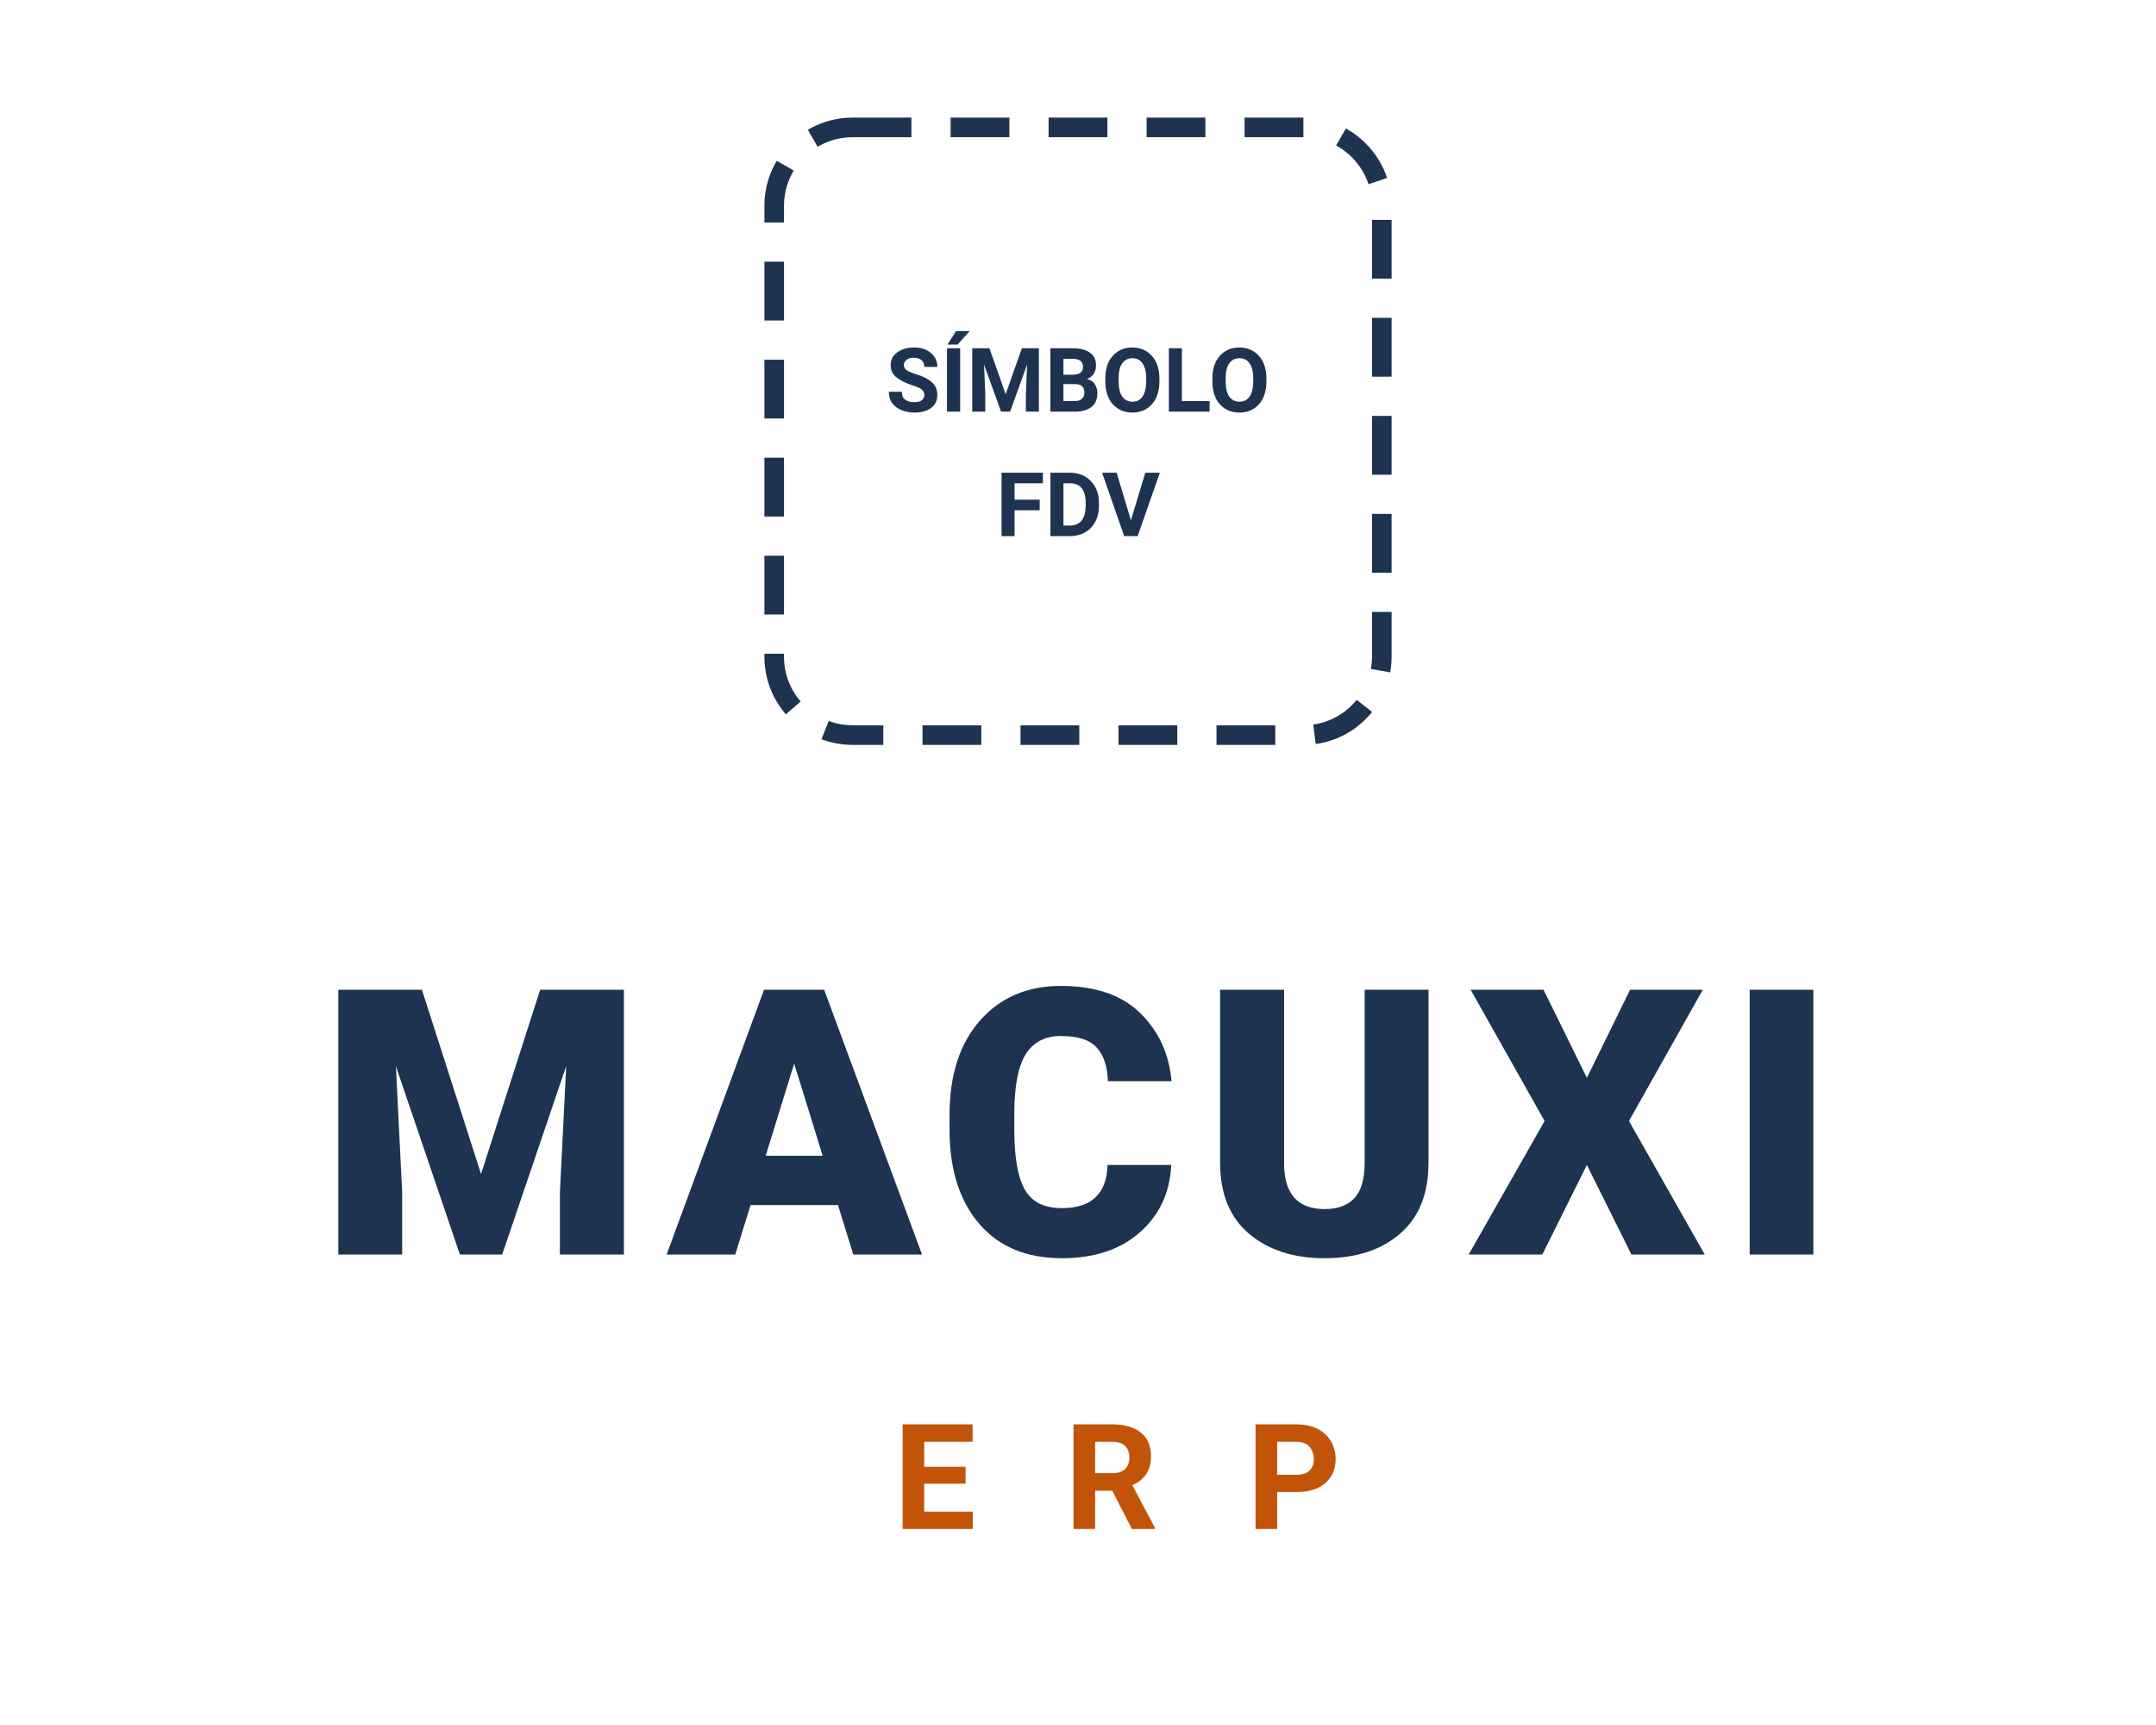
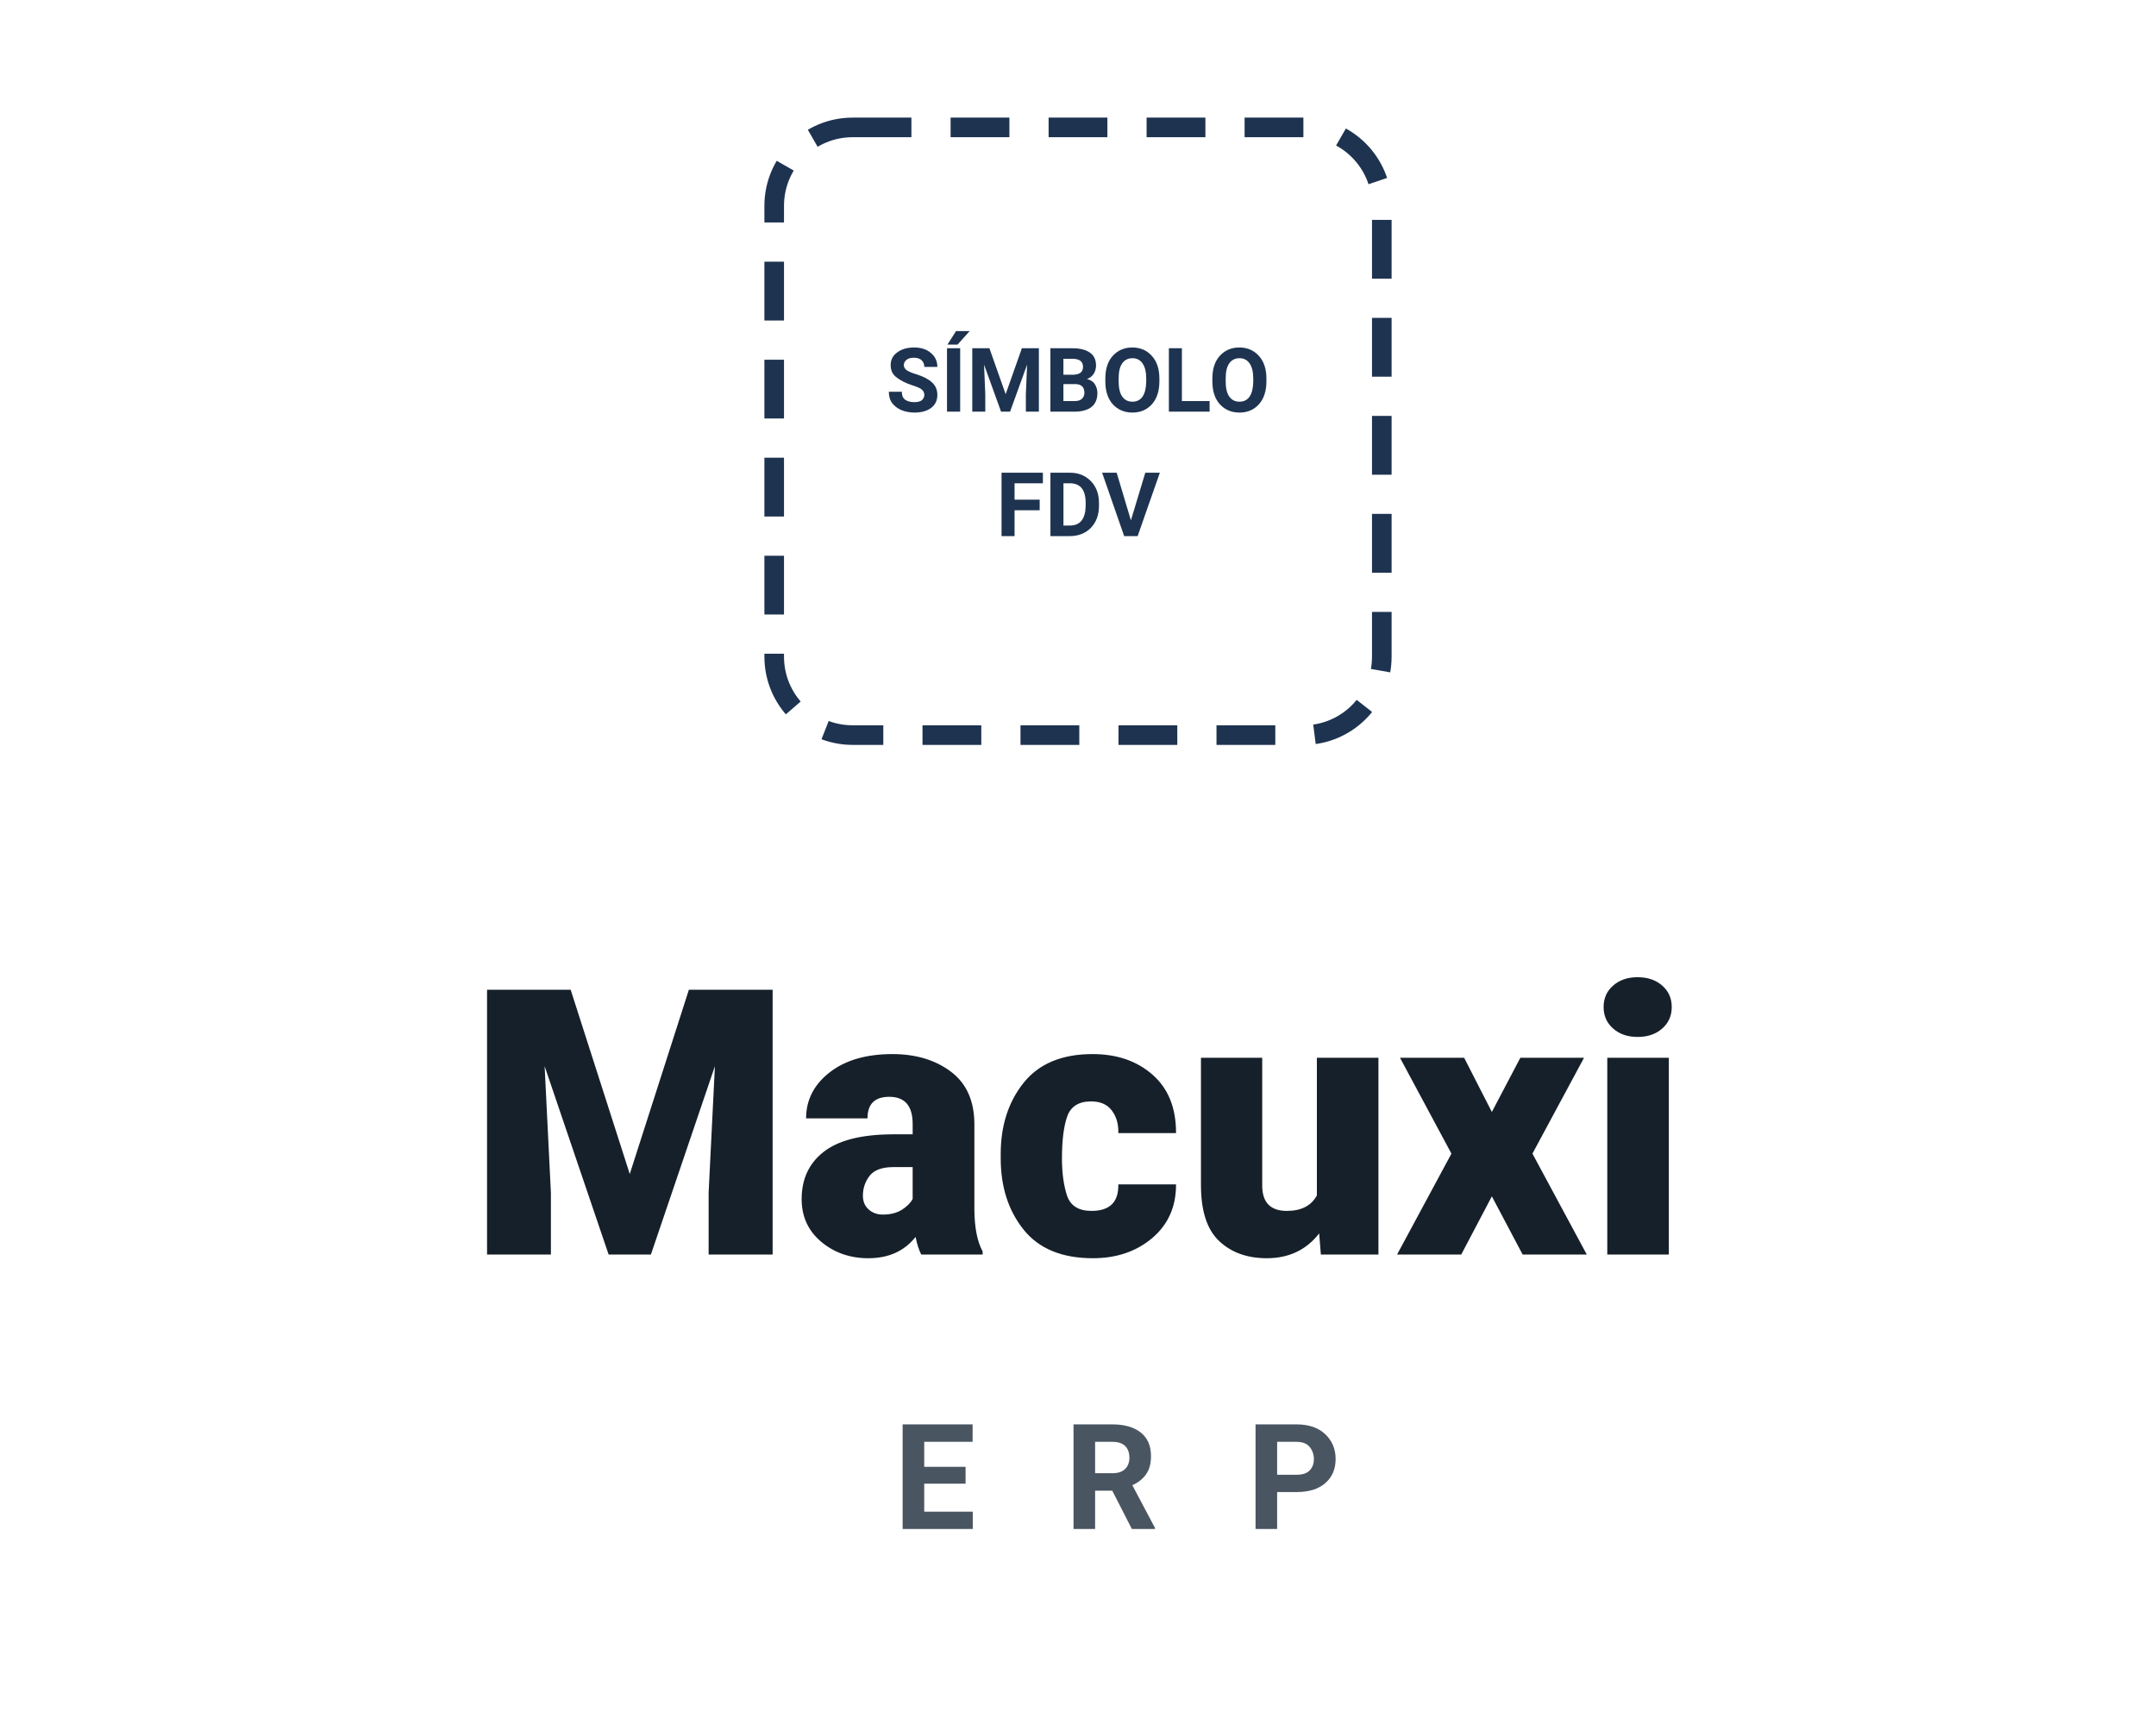
<svg xmlns="http://www.w3.org/2000/svg" width="220" height="176" viewBox="0 0 220 176" role="img" aria-labelledby="t" font-family="system-ui, 'Segoe UI', Roboto, Arial, sans-serif">
  <rect width="220" height="176" fill="#FFFFFF" />
  <g id="simbolo-fdv-a-conferir">
    <rect x="79" y="13" width="62" height="62" rx="8" fill="none" stroke="#1E3350" stroke-width="2" stroke-dasharray="6 4" />
    <text x="110" y="42" font-size="9.1" font-weight="700" fill="#1E3350" text-anchor="middle">SÍMBOLO</text>
    <text x="110" y="54.7" font-size="9.1" font-weight="700" fill="#1E3350" text-anchor="middle">FDV</text>
  </g>
-   <text x="110" y="128" font-size="38" font-weight="800" letter-spacing="2" fill="#1E3350" text-anchor="middle">MACUXI</text>
-   <text x="114" y="156" font-size="15" font-weight="700" letter-spacing="9" fill="#C2540A" text-anchor="middle">ERP</text>
+   <text x="110" y="128" font-size="38" font-weight="800" letter-spacing="0" fill="#16202A" text-anchor="middle">Macuxi</text>
+   <text x="114" y="156" font-size="15" font-weight="700" letter-spacing="9" fill="#4A5562" text-anchor="middle">ERP</text>
</svg>
